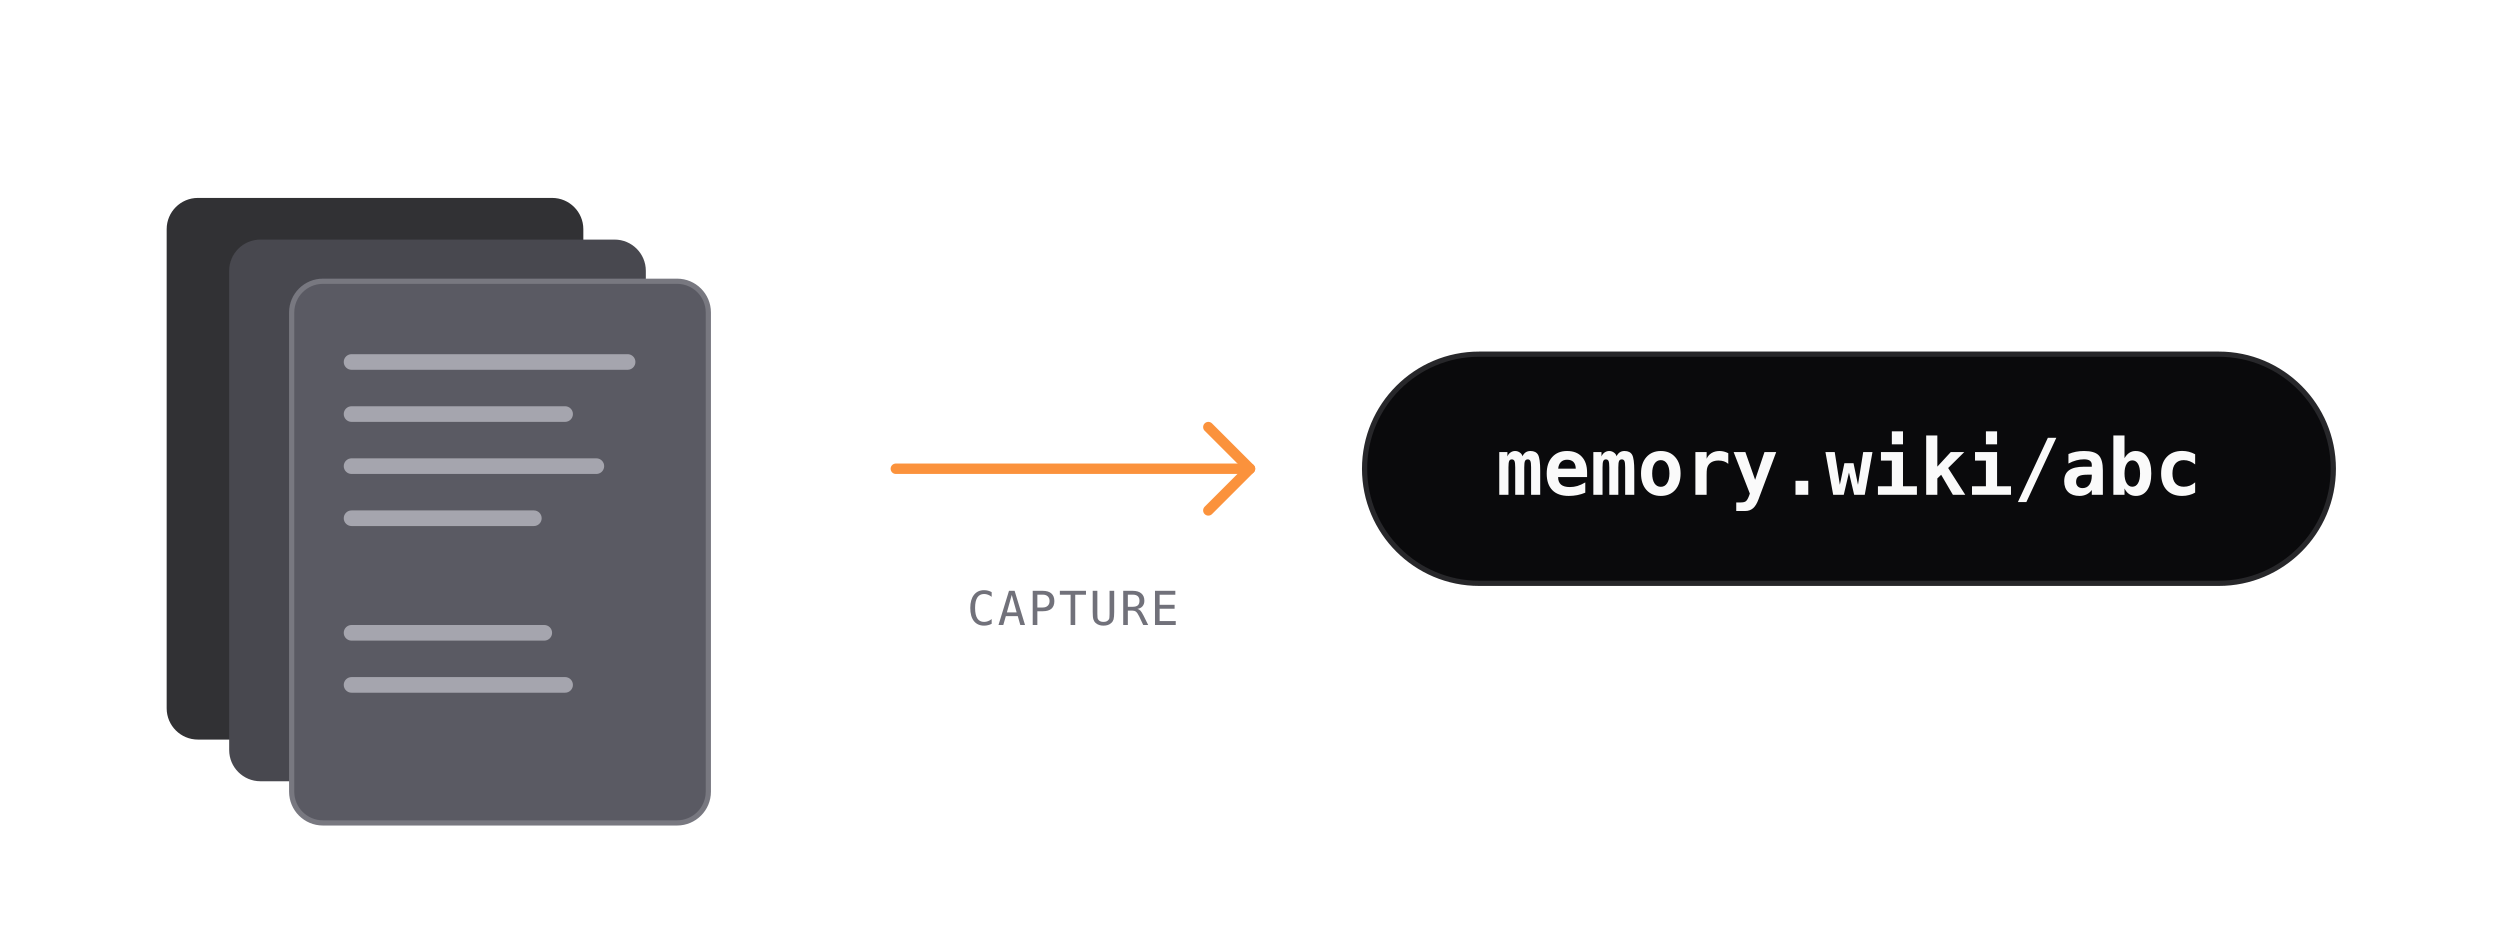
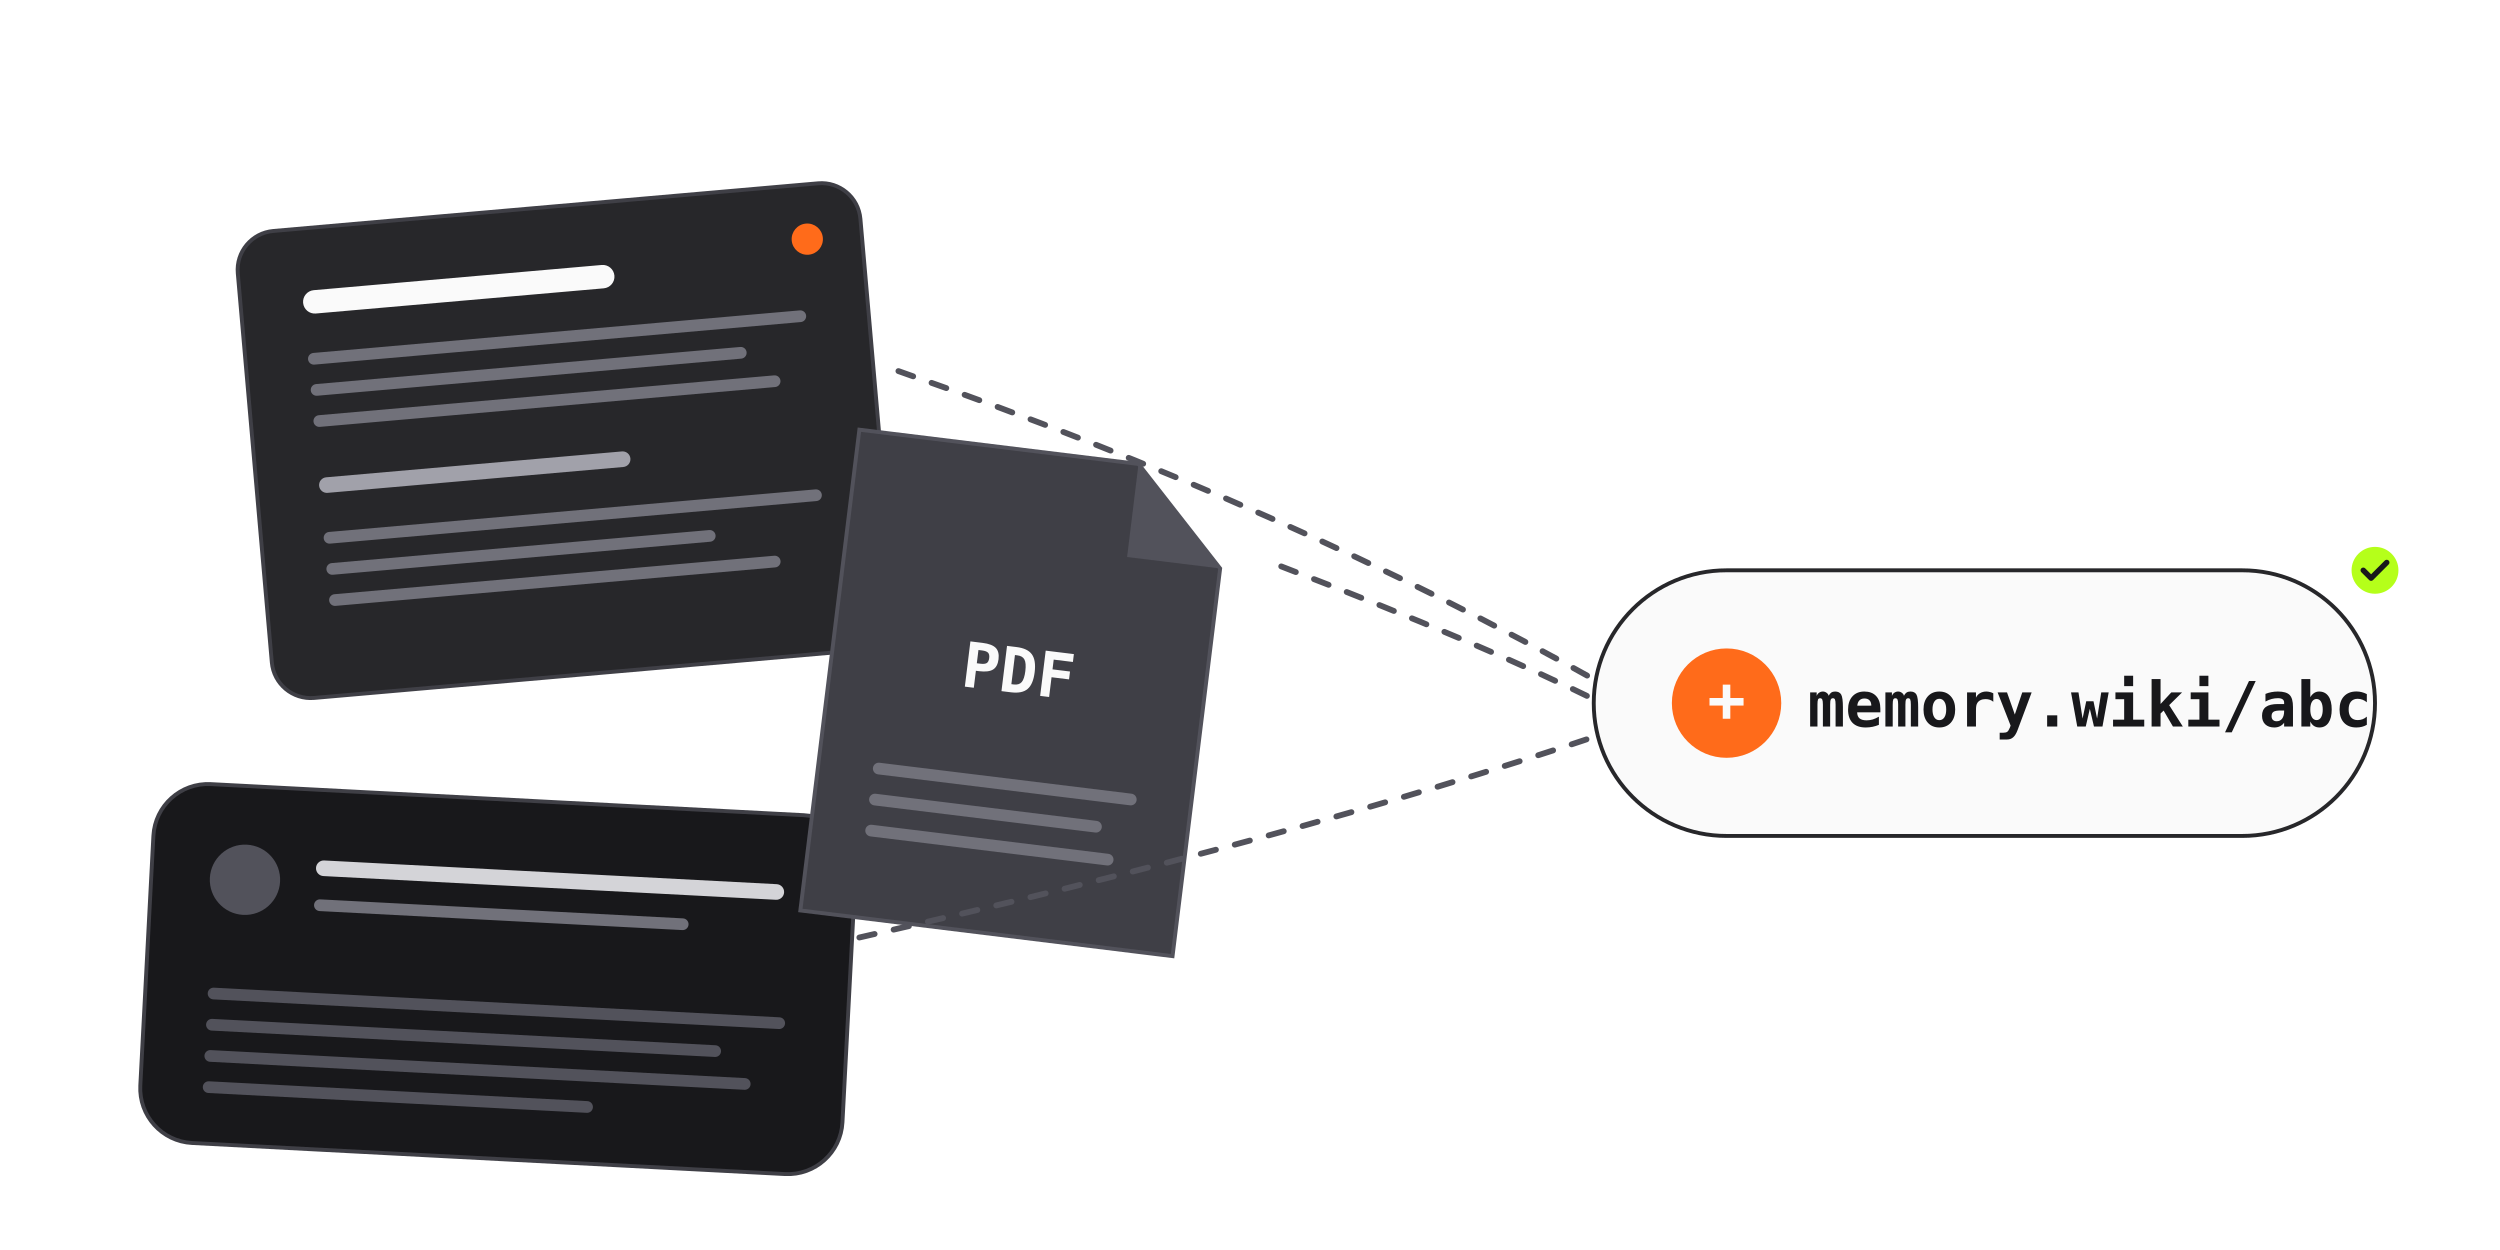
- <svg xmlns="http://www.w3.org/2000/svg" viewBox="0 0 480 180" fill="none">
-   <g opacity="0.95">
-     <rect x="32" y="38" width="80" height="104" rx="6" fill="#27272a" />
-     <rect x="44" y="46" width="80" height="104" rx="6" fill="#3f3f46" />
-     <rect x="56" y="54" width="80" height="104" rx="6" fill="#52525b" stroke="#71717a" stroke-width="1" />
-     <rect x="66" y="68" width="56" height="3" rx="1.5" fill="#a1a1aa" />
-     <rect x="66" y="78" width="44" height="3" rx="1.5" fill="#a1a1aa" />
-     <rect x="66" y="88" width="50" height="3" rx="1.5" fill="#a1a1aa" />
-     <rect x="66" y="98" width="38" height="3" rx="1.5" fill="#a1a1aa" />
-     <rect x="66" y="120" width="40" height="3" rx="1.5" fill="#a1a1aa" />
-     <rect x="66" y="130" width="44" height="3" rx="1.5" fill="#a1a1aa" />
+ <svg xmlns="http://www.w3.org/2000/svg" viewBox="0 0 640 320" fill="none">
+   <g transform="translate(60, 60) rotate(-5)">
+     <rect width="160" height="120" rx="10" fill="#27272a" stroke="#3f3f46" stroke-width="1" />
+     <circle cx="146" cy="14" r="4" fill="#FF6B1A" />
+     <rect x="16" y="16" width="80" height="6" rx="3" fill="#fafafa" />
+     <rect x="16" y="32" width="128" height="3" rx="1.5" fill="#71717a" />
+     <rect x="16" y="40" width="112" height="3" rx="1.5" fill="#71717a" />
+     <rect x="16" y="48" width="120" height="3" rx="1.5" fill="#71717a" />
+     <rect x="16" y="64" width="80" height="4" rx="2" fill="#a1a1aa" />
+     <rect x="16" y="78" width="128" height="3" rx="1.5" fill="#71717a" />
+     <rect x="16" y="86" width="100" height="3" rx="1.5" fill="#71717a" />
+     <rect x="16" y="94" width="116" height="3" rx="1.5" fill="#71717a" />
  </g>
-   <g stroke="#fb923c" stroke-width="2" stroke-linecap="round">
-     <line x1="172" y1="90" x2="240" y2="90" />
-     <polyline points="232,82 240,90 232,98" fill="none" stroke-linejoin="round" />
+   <g transform="translate(40, 200) rotate(3)">
+     <rect width="180" height="92" rx="14" fill="#18181b" stroke="#3f3f46" stroke-width="1" />
+     <circle cx="24" cy="24" r="9" fill="#52525b" />
+     <rect x="42" y="18" width="120" height="4" rx="2" fill="#d4d4d8" />
+     <rect x="42" y="28" width="96" height="3" rx="1.5" fill="#71717a" />
+     <rect x="16" y="52" width="148" height="3" rx="1.5" fill="#52525b" />
+     <rect x="16" y="60" width="132" height="3" rx="1.5" fill="#52525b" />
+     <rect x="16" y="68" width="140" height="3" rx="1.5" fill="#52525b" />
+     <rect x="16" y="76" width="100" height="3" rx="1.5" fill="#52525b" />
+   </g>
+   <g transform="translate(220, 110) rotate(7)">
+     <path d="M0 0 L72 0 L96 24 L96 124 L0 124 Z" fill="#3f3f46" stroke="#52525b" stroke-width="1" />
+     <path d="M72 0 L96 24 L72 24 Z" fill="#52525b" />
+     <rect x="14" y="84" width="68" height="3" rx="1.5" fill="#71717a" />
+     <rect x="14" y="92" width="60" height="3" rx="1.5" fill="#71717a" />
+     <rect x="14" y="100" width="64" height="3" rx="1.5" fill="#71717a" />
+     <text x="48" y="62" text-anchor="middle" font-family="ui-monospace, monospace" font-size="16" font-weight="700" fill="#fafafa">PDF</text>
+   </g>
+   <g stroke="#52525b" stroke-width="1.5" stroke-linecap="round" stroke-dasharray="4 5" fill="none">
+     <path d="M230 95 Q330 130 410 175" />
+     <path d="M220 240 Q330 215 410 188" />
+     <path d="M328 145 Q380 165 410 180" />
  </g>
  <g>
-     <rect x="262" y="68" width="186" height="44" rx="22" fill="#0a0a0c" stroke="#27272a" stroke-width="1" />
-     <text x="355" y="95" text-anchor="middle" font-family="ui-monospace, SFMono-Regular, Menlo, monospace" font-size="15" font-weight="600" fill="#fafafa">memory.wiki/abc</text>
+     <rect x="408" y="146" width="200" height="68" rx="34" fill="#fafafa" stroke="#27272a" stroke-width="1" />
+     <circle cx="442" cy="180" r="14" fill="#FF6B1A" />
+     <text x="442" y="186" text-anchor="middle" font-family="system-ui, sans-serif" font-size="18" font-weight="800" fill="#fafafa">+</text>
+     <text x="535" y="186" text-anchor="middle" font-family="ui-monospace, SFMono-Regular, Menlo, monospace" font-size="16" font-weight="700" fill="#18181b">memory.wiki/abc</text>
  </g>
-   <text x="206" y="120" text-anchor="middle" font-family="ui-monospace, monospace" font-size="9" letter-spacing="0.05em" fill="#71717a">CAPTURE</text>
+   <circle cx="608" cy="146" r="6" fill="#B5FF1A" />
+   <path d="M605 146 L607 148 L611 144" stroke="#18181b" stroke-width="1.4" fill="none" stroke-linecap="round" stroke-linejoin="round" />
</svg>
